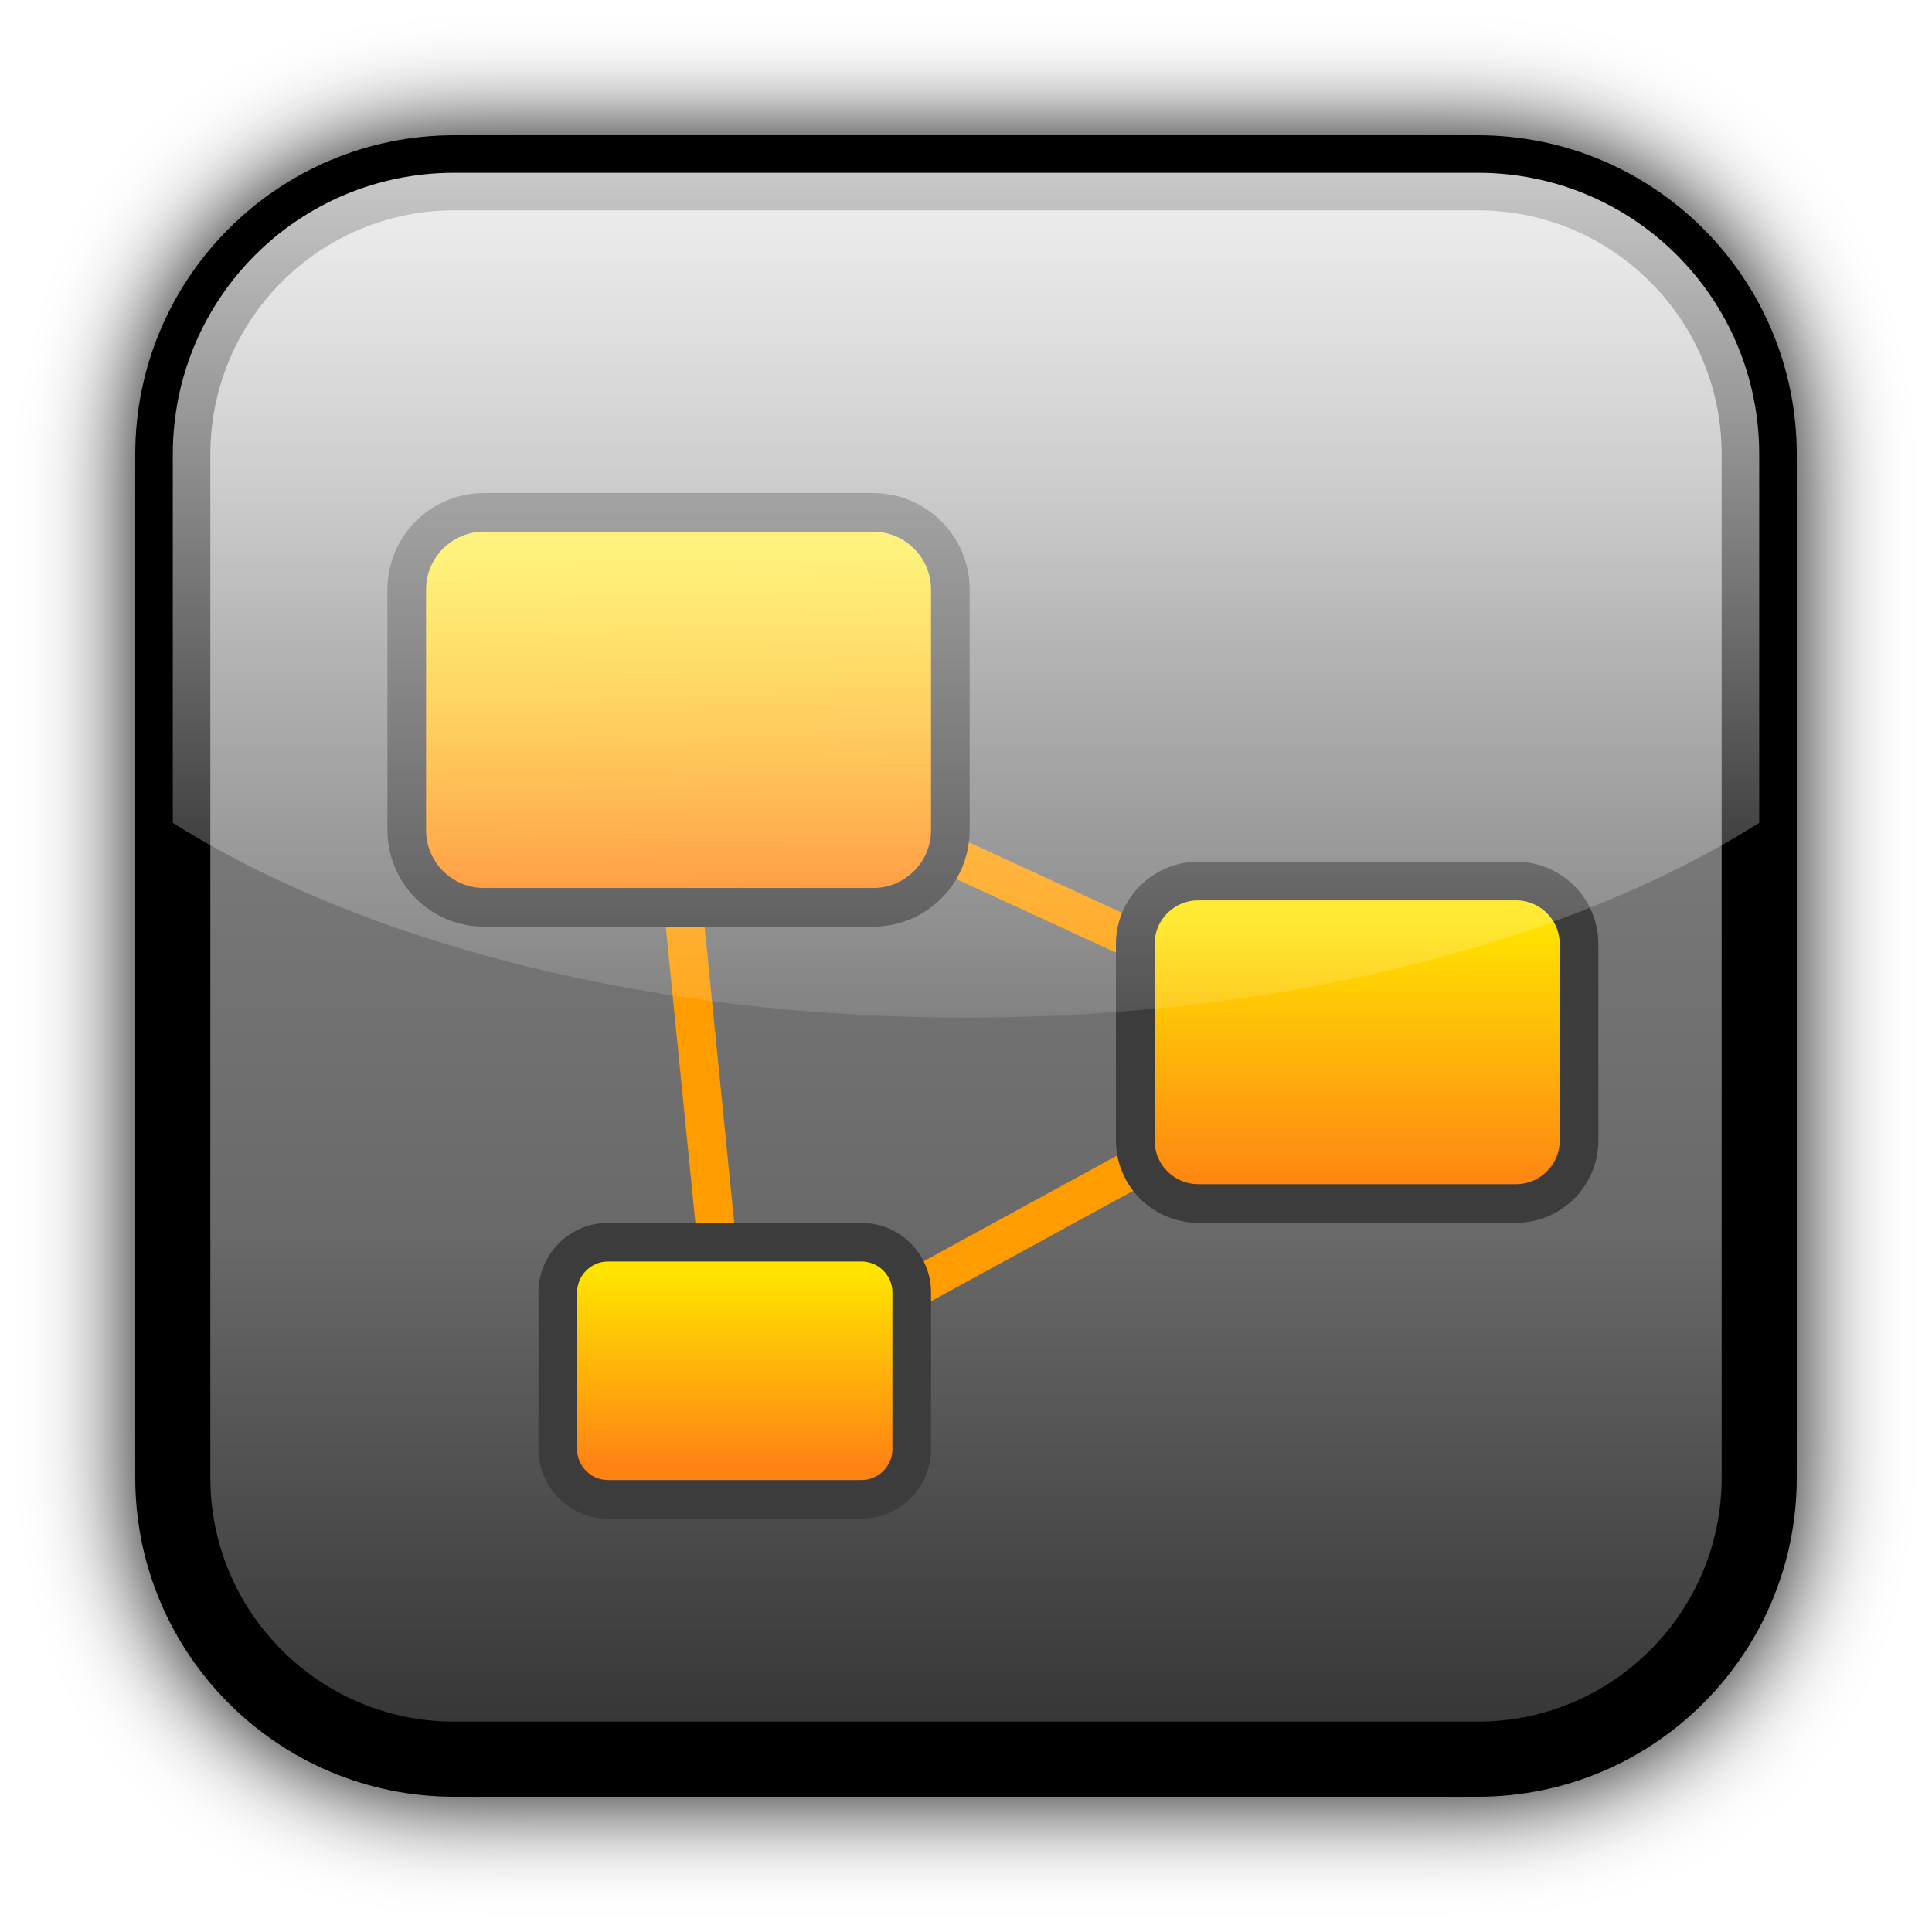
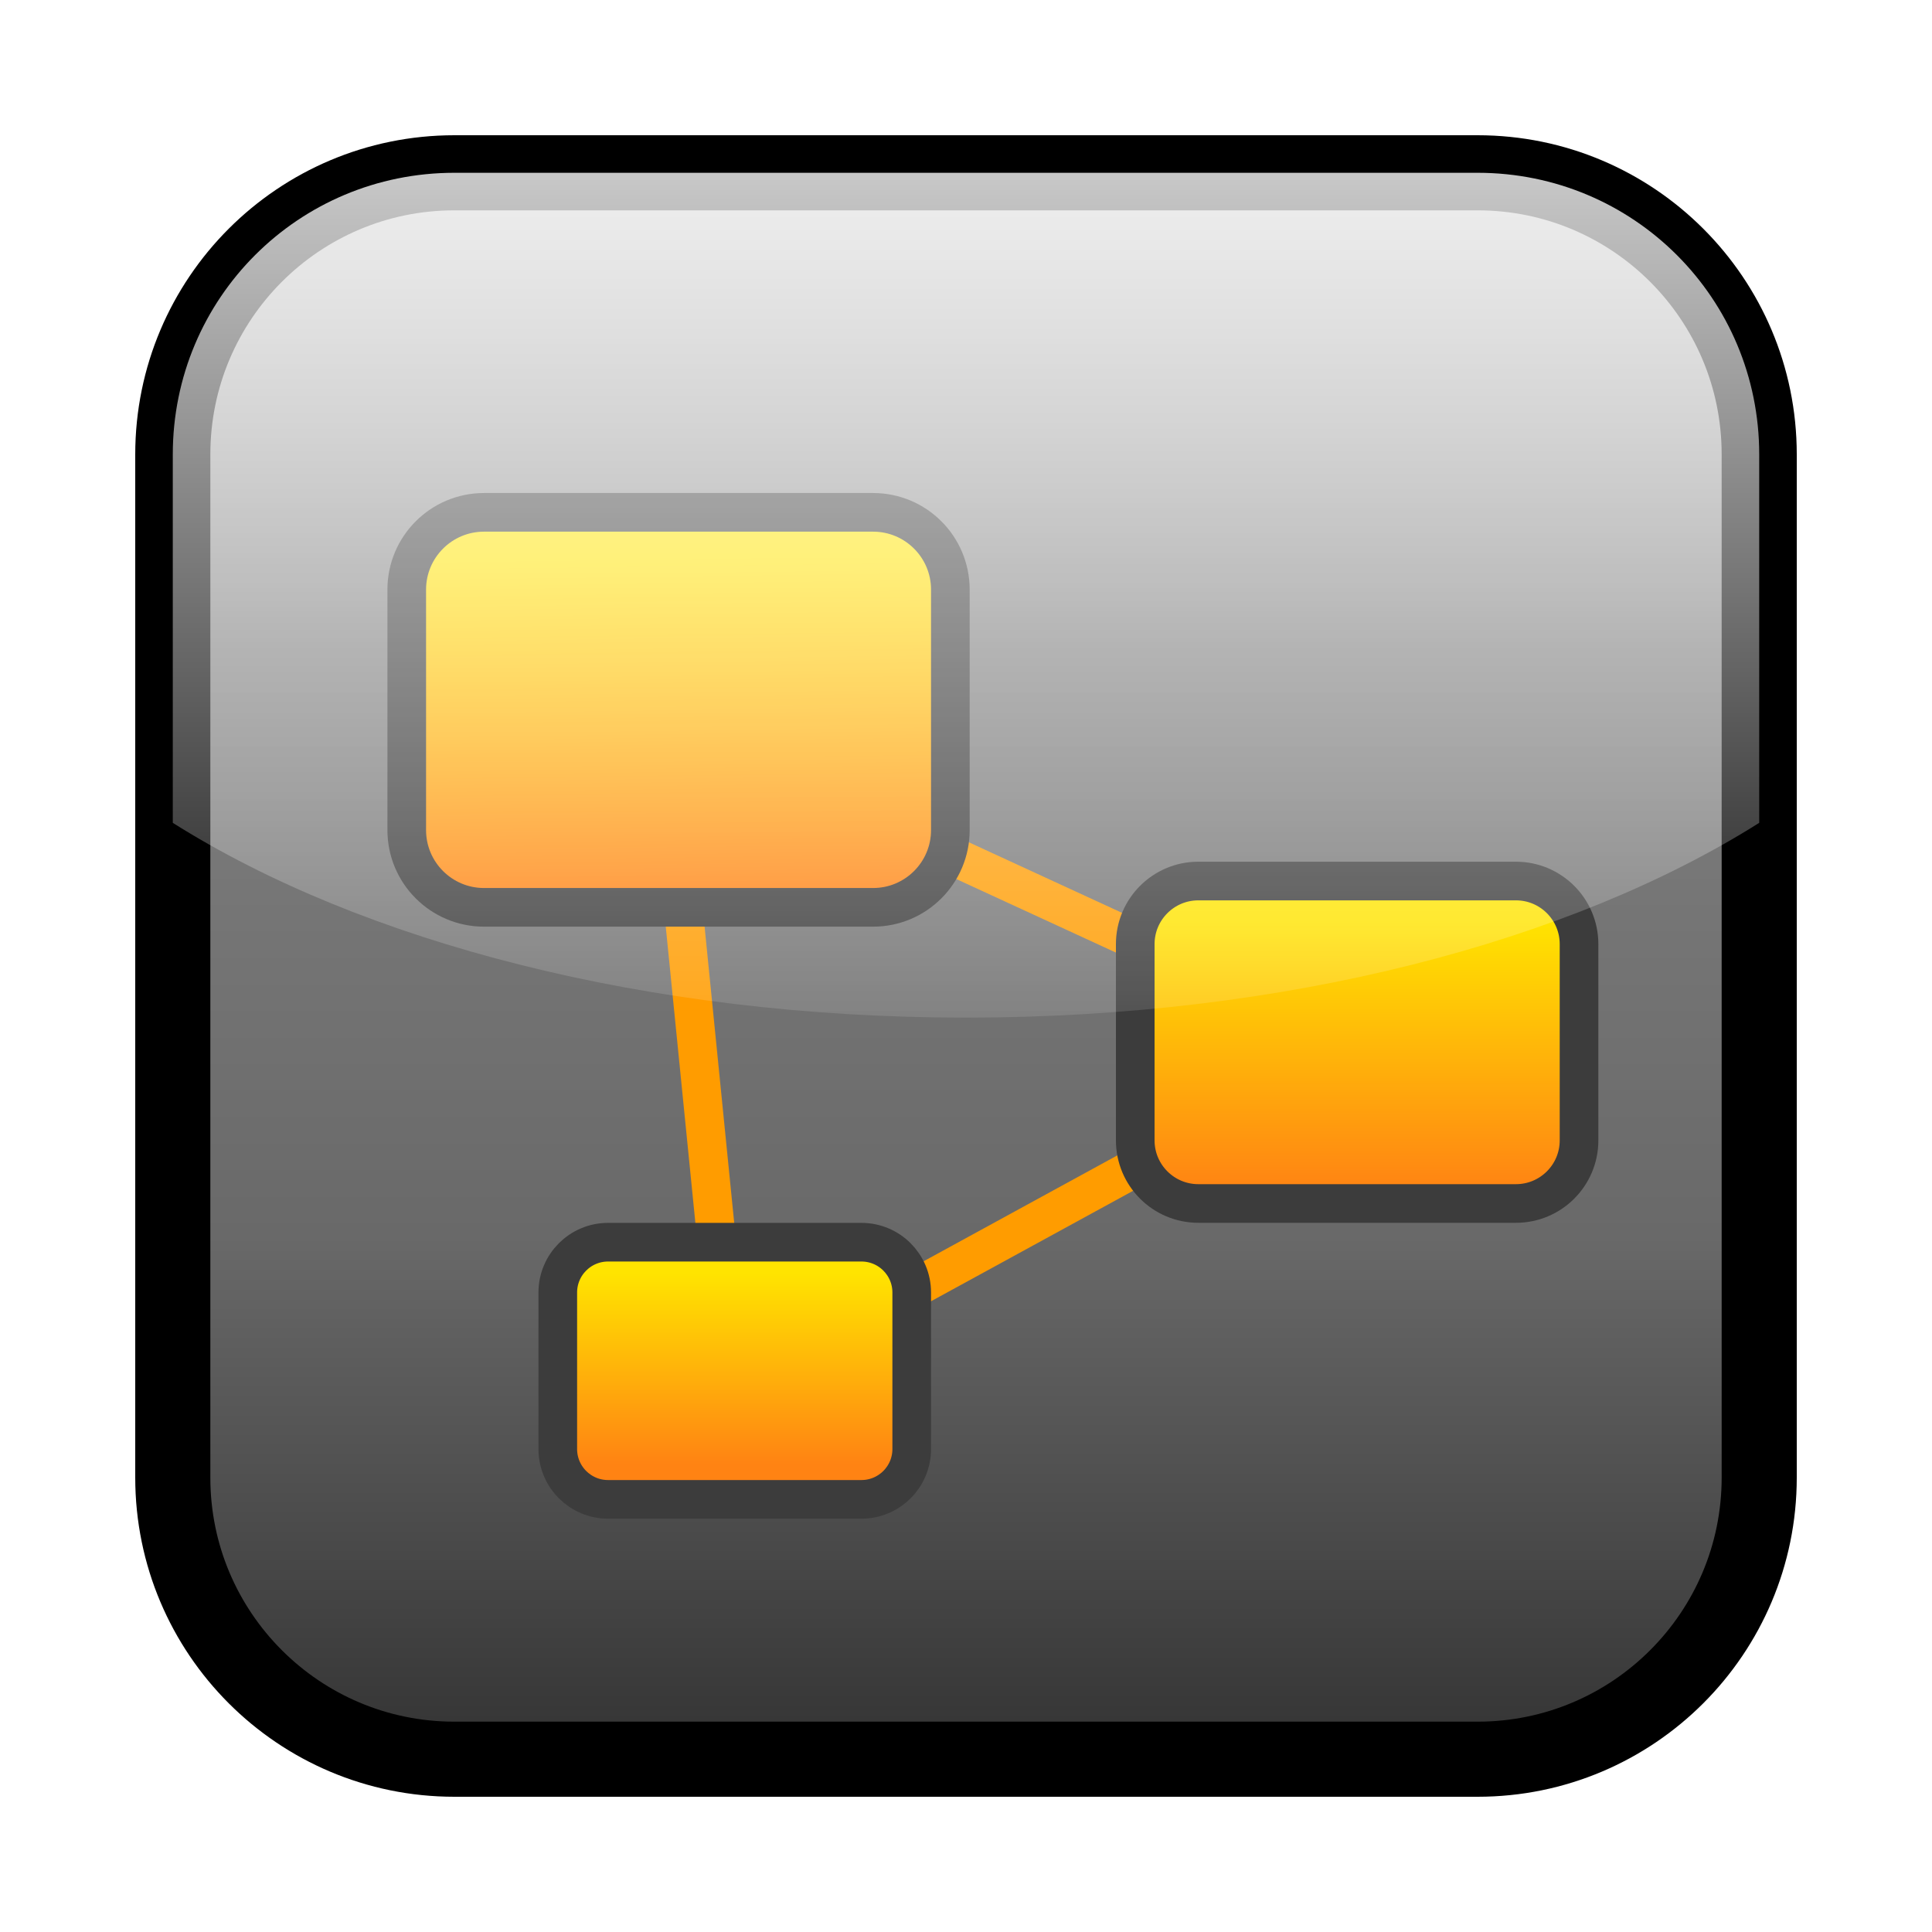
<svg xmlns="http://www.w3.org/2000/svg" xmlns:xlink="http://www.w3.org/1999/xlink" version="1.0" width="250" height="250" id="svg2">
  <defs id="defs4">
    <linearGradient id="linearGradient3304">
      <stop id="stop3306" style="stop-color:#ff8313;stop-opacity:1" offset="0" />
      <stop id="stop3308" style="stop-color:#ffe400;stop-opacity:1" offset="1" />
    </linearGradient>
    <linearGradient id="linearGradient3284">
      <stop id="stop3286" style="stop-color:#ffffff;stop-opacity:0.784" offset="0" />
      <stop id="stop3288" style="stop-color:#ffffff;stop-opacity:0.118" offset="1" />
    </linearGradient>
    <linearGradient id="linearGradient3170">
      <stop id="stop3172" style="stop-color:#323232;stop-opacity:1" offset="0" />
      <stop id="stop3216" style="stop-color:#696969;stop-opacity:1" offset="0.33" />
      <stop id="stop3218" style="stop-color:#7f7f7f;stop-opacity:1" offset="0.692" />
      <stop id="stop3212" style="stop-color:#b4b4b4;stop-opacity:1" offset="1" />
    </linearGradient>
-     <linearGradient x1="322" y1="215" x2="322" y2="43.264" id="linearGradient3176" xlink:href="#linearGradient3170" gradientUnits="userSpaceOnUse" />
-     <filter id="filter3270">
-       <feGaussianBlur stdDeviation="5.31" id="feGaussianBlur3272" />
-     </filter>
-     <linearGradient x1="325.5" y1="45" x2="325.5" y2="137.5" id="linearGradient3290" xlink:href="#linearGradient3284" gradientUnits="userSpaceOnUse" />
-     <linearGradient x1="143.75" y1="334.5" x2="143.75" y2="276" id="linearGradient3310" xlink:href="#linearGradient3304" gradientUnits="userSpaceOnUse" gradientTransform="translate(-51.5,-180.5)" />
-     <linearGradient x1="213.25" y1="334.5" x2="213.25" y2="276" id="linearGradient3312" xlink:href="#linearGradient3304" gradientUnits="userSpaceOnUse" gradientTransform="translate(-53.5,-180.5)" />
-     <linearGradient x1="325.5" y1="45" x2="325.5" y2="135" id="linearGradient3433" xlink:href="#linearGradient3284" gradientUnits="userSpaceOnUse" gradientTransform="translate(-200,-4)" />
-     <filter id="filter3483" x="-0.144" width="1.289" y="-0.144" height="1.289">
-       <feGaussianBlur stdDeviation="3.819" id="feGaussianBlur3485" />
-     </filter>
-     <filter id="filter3487" x="-0.144" width="1.289" y="-0.144" height="1.289">
-       <feGaussianBlur stdDeviation="3.819" id="feGaussianBlur3489" />
-     </filter>
-     <linearGradient x1="322" y1="215" x2="322" y2="43.264" id="linearGradient3501" xlink:href="#linearGradient3170" gradientUnits="userSpaceOnUse" gradientTransform="translate(-200,-4)" />
-     <linearGradient x1="322" y1="215" x2="322" y2="43.264" id="linearGradient2413" xlink:href="#linearGradient3170" gradientUnits="userSpaceOnUse" gradientTransform="translate(-200,-4)" />
-     <linearGradient x1="30.06" y1="30.06" x2="225.94" y2="225.94" id="RSSg" gradientUnits="userSpaceOnUse">
-       <stop id="stop3365" style="stop-color:#e3702d;stop-opacity:1" offset="0" />
-       <stop id="stop3367" style="stop-color:#ea7d31;stop-opacity:1" offset="0.107" />
-       <stop id="stop3369" style="stop-color:#f69537;stop-opacity:1" offset="0.35" />
-       <stop id="stop3371" style="stop-color:#fb9e3a;stop-opacity:1" offset="0.5" />
-       <stop id="stop3373" style="stop-color:#ea7c31;stop-opacity:1" offset="0.702" />
-       <stop id="stop3375" style="stop-color:#de642b;stop-opacity:1" offset="0.887" />
-       <stop id="stop3377" style="stop-color:#d95b29;stop-opacity:1" offset="1" />
-     </linearGradient>
    <linearGradient x1="325.5" y1="45" x2="325.5" y2="135" id="linearGradient3429" xlink:href="#linearGradient3284" gradientUnits="userSpaceOnUse" gradientTransform="matrix(1.214689,0,0,1.214689,-270.3814,-32.30227)" />
    <linearGradient x1="322" y1="215" x2="322" y2="43.264" id="linearGradient3432" xlink:href="#linearGradient3170" gradientUnits="userSpaceOnUse" gradientTransform="matrix(1.214689,0,0,1.214689,-270.3814,-32.30227)" />
-     <linearGradient x1="-19.743" y1="265.682" x2="-89.581" y2="38.595" id="linearGradient4108" xlink:href="#linearGradient3304" gradientUnits="userSpaceOnUse" gradientTransform="matrix(0.4363188,0.2772554,-0.2772554,0.4363188,161.9118,76.16852)" />
-     <linearGradient x1="-84.902" y1="39.928" x2="-29.358" y2="262.182" id="linearGradient4112" xlink:href="#linearGradient3304" gradientUnits="userSpaceOnUse" gradientTransform="matrix(-0.4363188,-0.2772554,0.2772554,-0.4363188,88.20992,176.0482)" />
-     <linearGradient x1="72.562" y1="425.781" x2="72.562" y2="353.539" id="linearGradient5412" xlink:href="#linearGradient3304" gradientUnits="userSpaceOnUse" gradientTransform="matrix(0.8538211,0,0,0.8538211,62.07429,-206.8401)" />
-     <linearGradient x1="72.562" y1="477.781" x2="72.562" y2="411.98" id="linearGradient5414" xlink:href="#linearGradient3304" gradientUnits="userSpaceOnUse" gradientTransform="matrix(0.8538211,0,0,0.8538211,62.07429,-206.8401)" />
-     <linearGradient x1="-129.319" y1="212.406" x2="-122.672" y2="-182.183" id="linearGradient5429" xlink:href="#linearGradient3304" gradientUnits="userSpaceOnUse" gradientTransform="matrix(0.3225519,0,0,0.2698456,163.2006,141.1009)" />
    <linearGradient xlink:href="#linearGradient3304" id="linearGradient3205" x1="175.613" y1="154.099" x2="175.613" y2="119.18" gradientUnits="userSpaceOnUse" />
    <linearGradient xlink:href="#linearGradient3304" id="linearGradient3207" x1="95.076" y1="189.524" x2="95.076" y2="164.727" gradientUnits="userSpaceOnUse" />
    <linearGradient xlink:href="#linearGradient3304" id="linearGradient3209" x1="91.123" y1="115.132" x2="90.557" y2="72.115" gradientUnits="userSpaceOnUse" />
  </defs>
-   <rect width="169" height="169" rx="30" ry="30" x="41" y="41" transform="matrix(1.214689,0,0,1.214689,-27.4435,-27.44351)" id="rect3240" style="fill:#000000;fill-opacity:1;stroke:#000000;stroke-width:8;stroke-linejoin:round;stroke-miterlimit:4;stroke-dasharray:none;stroke-opacity:1;filter:url(#filter3270)" />
  <rect width="205.282" height="205.282" rx="36.441" ry="36.441" x="22.359" y="22.359" id="rect3168" style="fill:url(#linearGradient3432);fill-opacity:1;stroke:#000000;stroke-width:9.718;stroke-linejoin:round;stroke-miterlimit:4;stroke-dasharray:none;stroke-opacity:1" />
  <path style="fill:none;fill-rule:evenodd;stroke:#ff9c00;stroke-width:5;stroke-linecap:butt;stroke-linejoin:miter;stroke-opacity:1;stroke-miterlimit:4;stroke-dasharray:none" d="M 86.032,93.623 L 94.636,179.656 L 176.113,135.121 L 86.032,93.623 z" id="path3211" />
  <rect style="opacity:1;fill:url(#linearGradient3209);fill-opacity:1;stroke:#3c3c3c;stroke-width:5;stroke-linecap:round;stroke-linejoin:round;stroke-miterlimit:4;stroke-dasharray:none;stroke-opacity:1" id="rect2423" width="70.344" height="51.113" x="52.632" y="66.296" rx="10" ry="10" />
  <rect ry="8.164" rx="8.164" y="114.005" x="146.9" height="41.726" width="57.426" id="rect2425" style="opacity:1;fill:url(#linearGradient3205);fill-opacity:1;stroke:#3c3c3c;stroke-width:5;stroke-linecap:round;stroke-linejoin:round;stroke-miterlimit:4;stroke-dasharray:none;stroke-opacity:1" />
  <rect style="opacity:1;fill:url(#linearGradient3207);fill-opacity:1;stroke:#3c3c3c;stroke-width:5;stroke-linecap:round;stroke-linejoin:round;stroke-miterlimit:4;stroke-dasharray:none;stroke-opacity:1" id="rect2427" width="45.799" height="33.278" x="72.177" y="160.739" rx="6.511" ry="6.511" />
  <path d="M 58.799,22.359 C 38.611,22.359 22.359,38.611 22.359,58.799 L 22.359,106.476 C 46.761,121.866 83.701,131.681 125,131.681 C 166.299,131.681 203.239,121.866 227.641,106.476 L 227.641,58.799 C 227.641,38.611 211.389,22.359 191.201,22.359 L 58.799,22.359 z" id="rect3404" style="fill:url(#linearGradient3429);fill-opacity:1;stroke:none;stroke-width:8;stroke-linejoin:round;stroke-miterlimit:4;stroke-dasharray:none;stroke-opacity:1" />
</svg>
